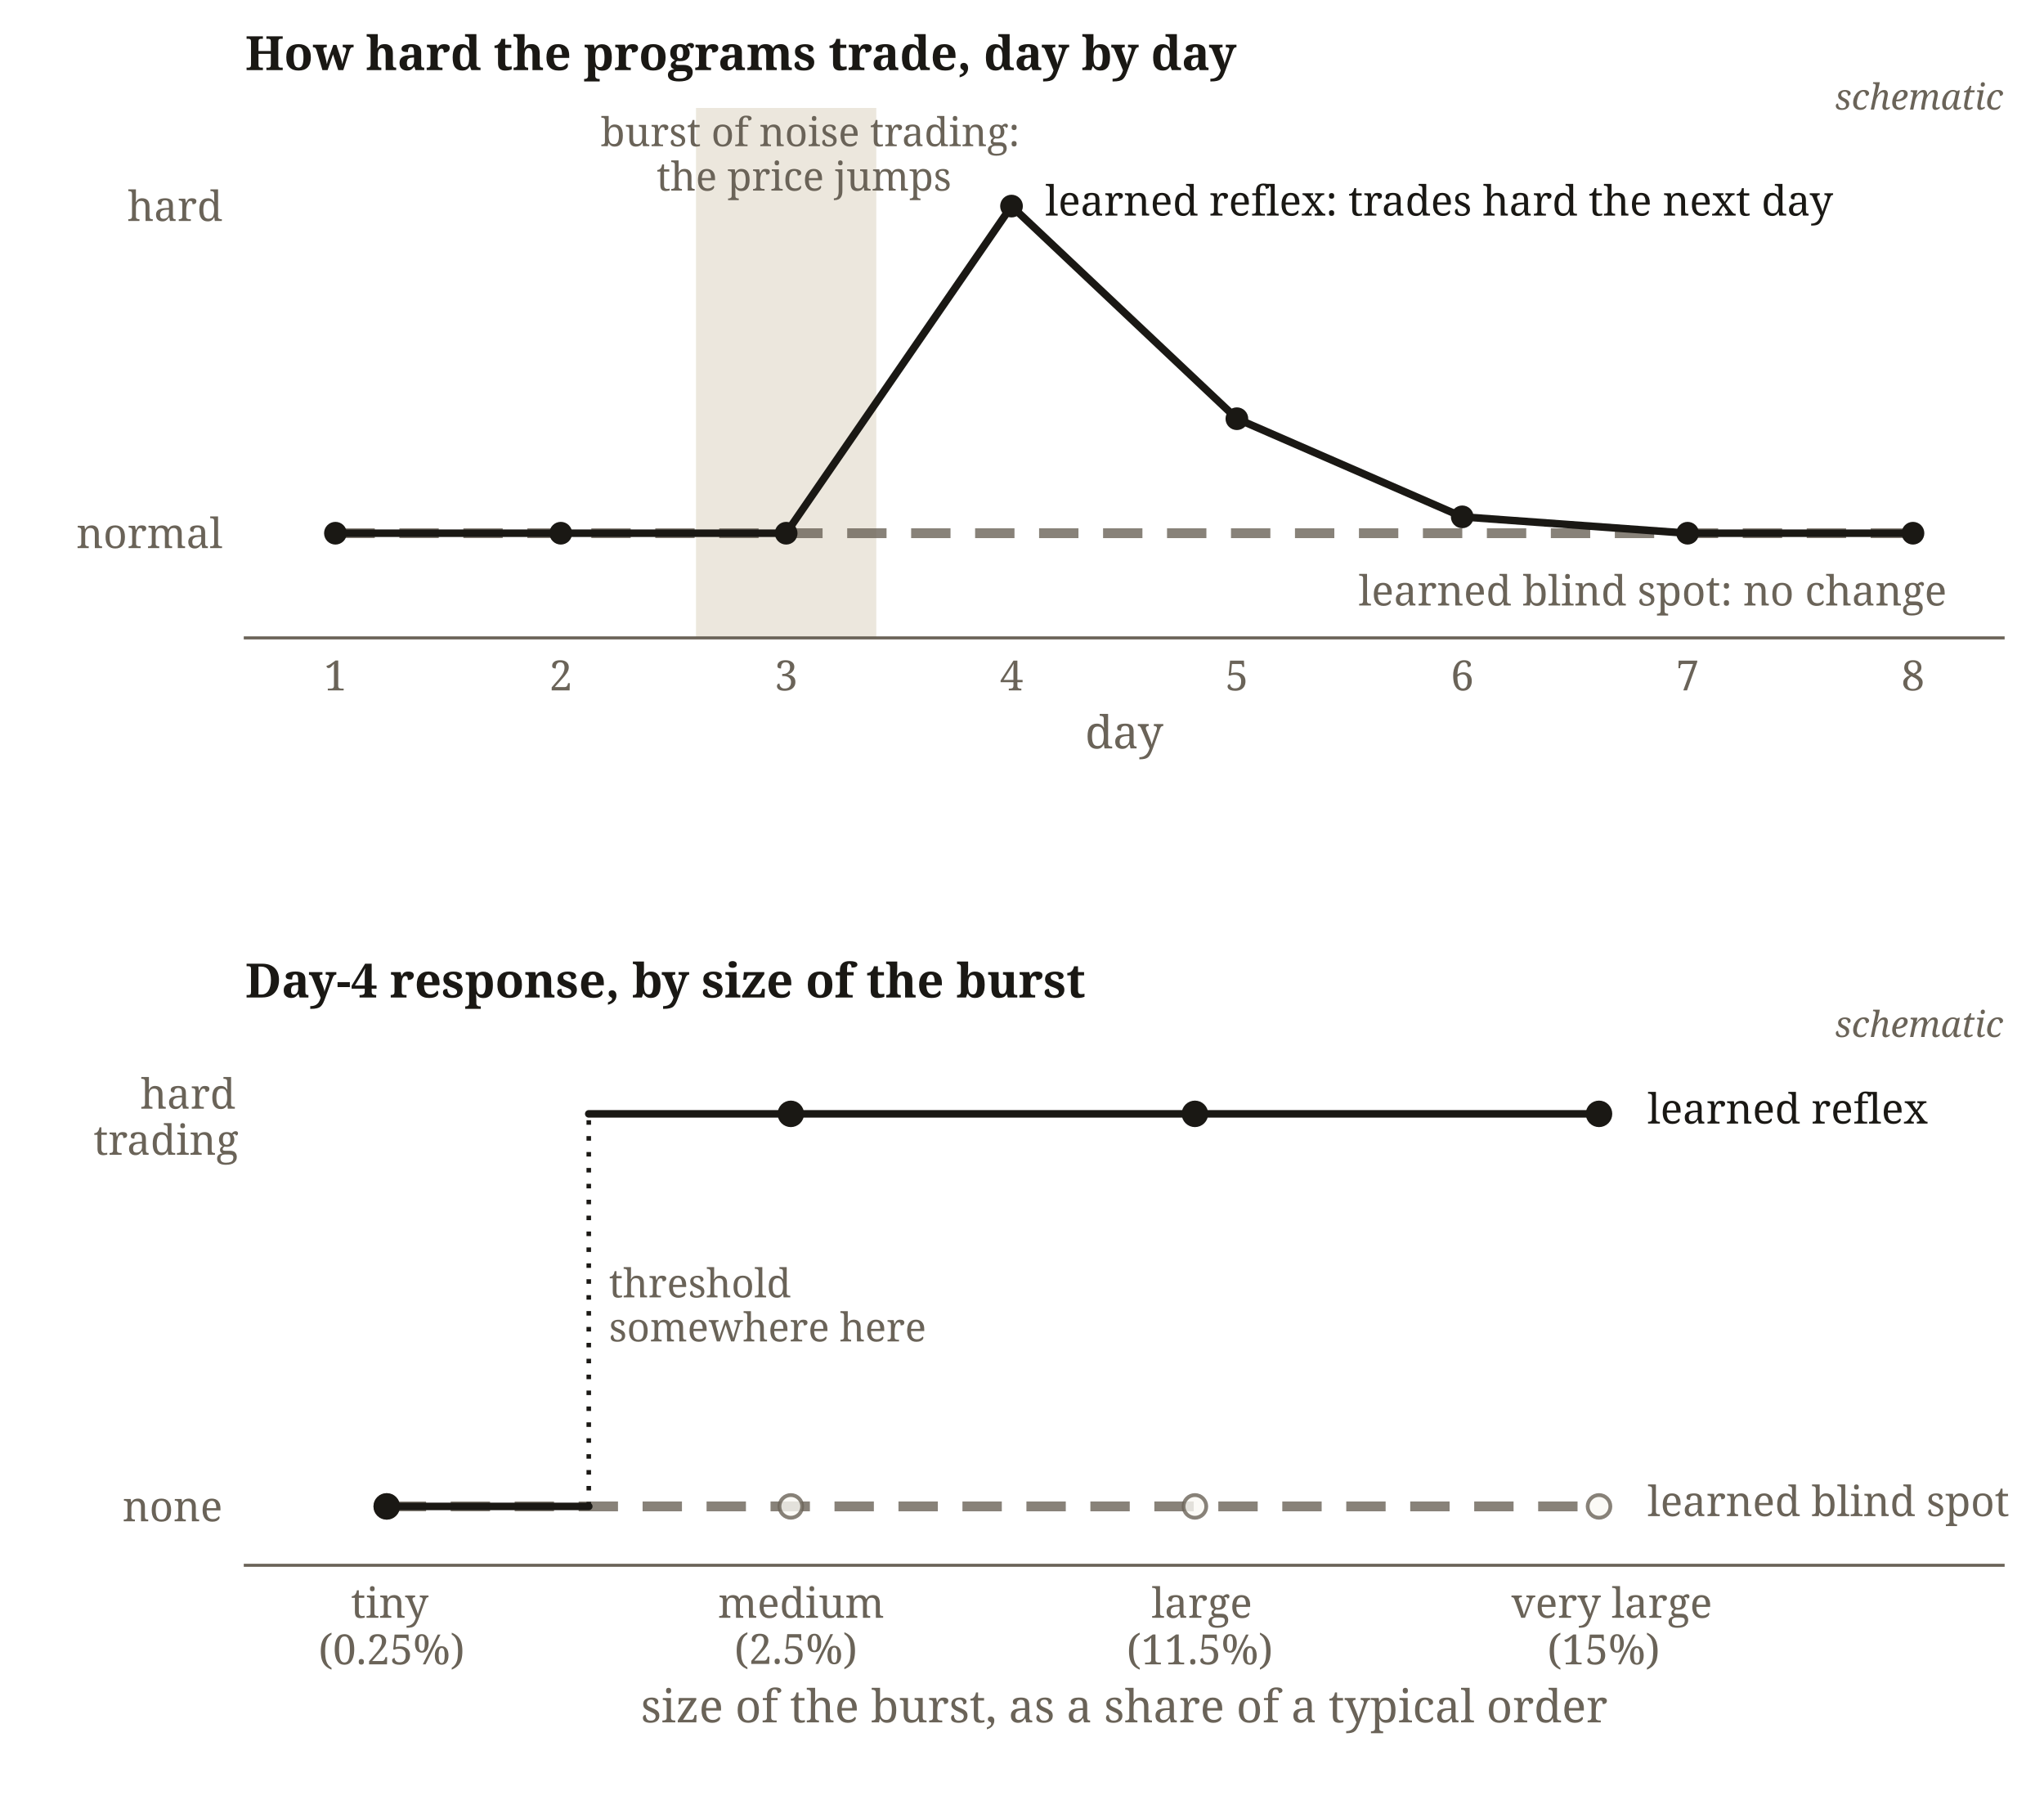
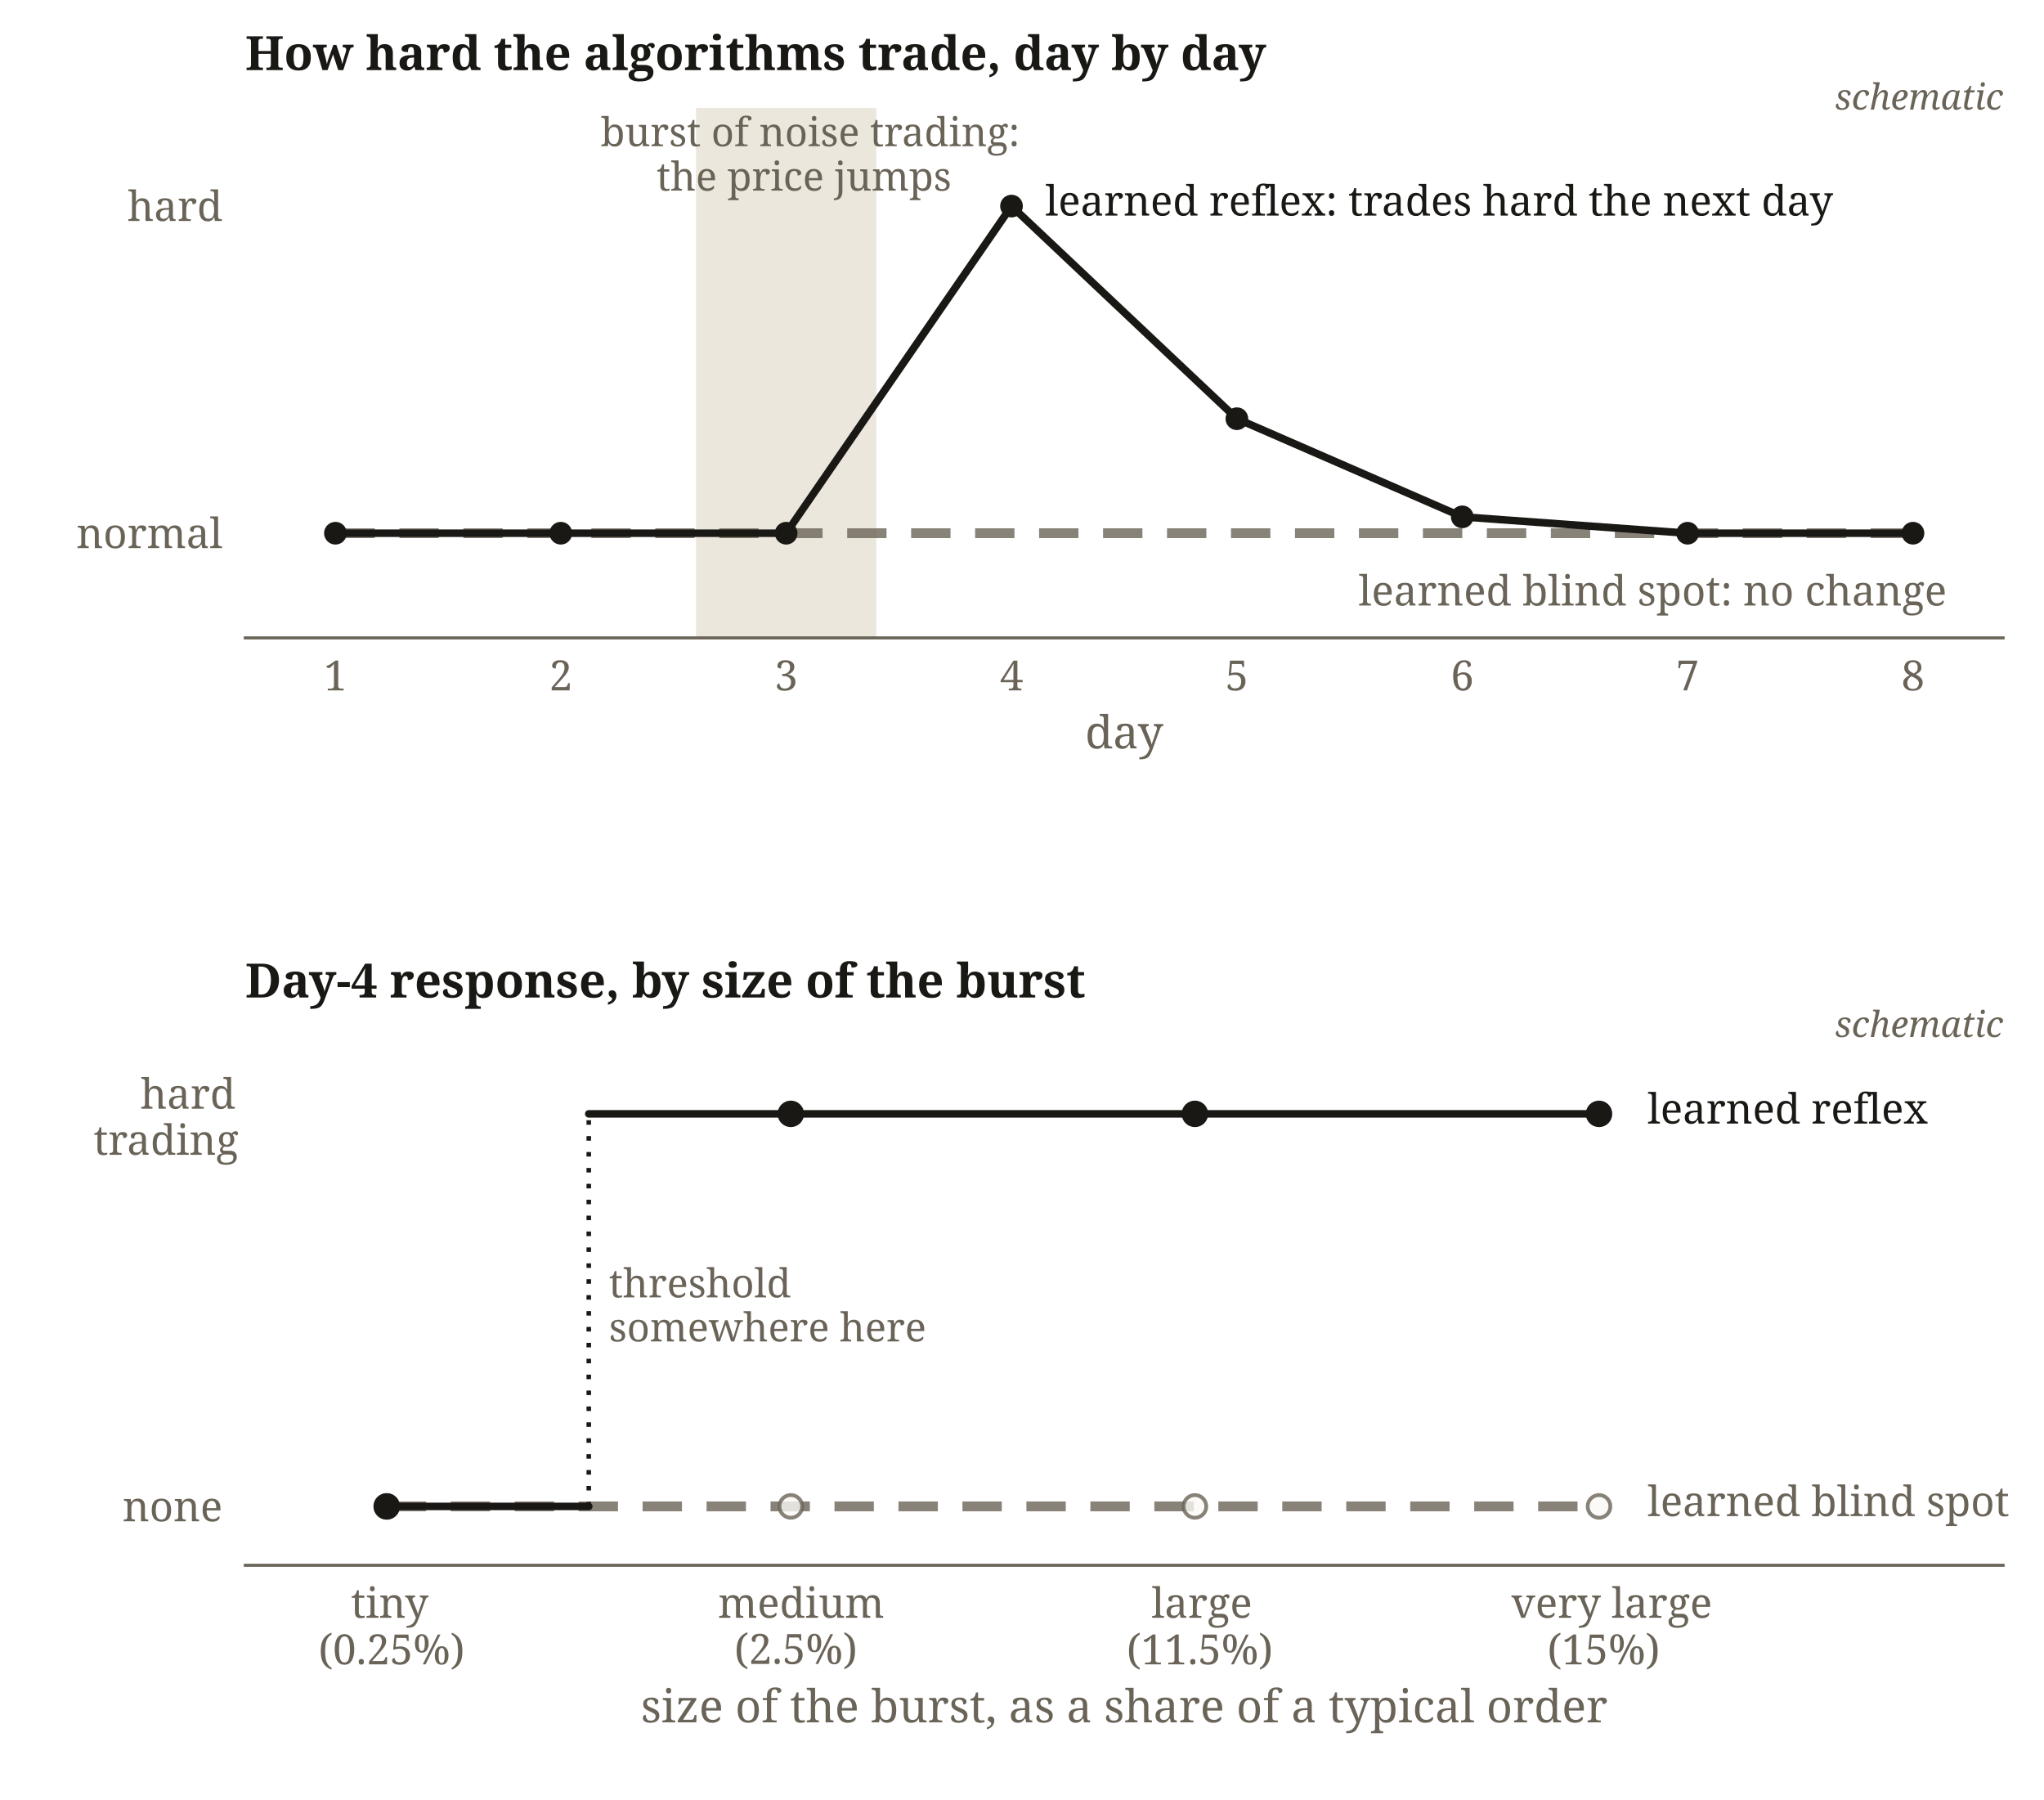
<svg xmlns="http://www.w3.org/2000/svg" xmlns:xlink="http://www.w3.org/1999/xlink" width="100%" role="img" viewBox="0 0 540 475.2" version="1.1">
  <defs>
    <style type="text/css">*{stroke-linejoin: round; stroke-linecap: butt}</style>
  </defs>
  <g id="fingerprints-figure_1">
    <g id="fingerprints-patch_1">
      <path d="M 0 475.2  L 540 475.2  L 540 0  L 0 0  L 0 475.2  z " style="fill: none" />
    </g>
    <g id="fingerprints-axes_1">
      <g id="fingerprints-patch_2">
        <path d="M 64.8 168.48  L 529.2 168.48  L 529.2 28.512  L 64.8 28.512  L 64.8 168.48  z " style="fill: none" />
      </g>
      <g id="fingerprints-patch_3">
        <path d="M 183.877 168.48  L 231.508 168.48  L 231.508 28.512  L 183.877 28.512  z " clip-path="url(#fingerprints-pc3f64e36c8)" style="fill: var(--fig-band, #ece7dd)" />
      </g>
      <g id="fingerprints-matplotlib.axis_1">
        <g id="fingerprints-xtick_1">
          <g id="fingerprints-line2d_1" />
          <g id="fingerprints-text_1">
            <text style="font-size: 11px; font-family: 'HML Math', 'Newsreader', Charter, Georgia, serif; text-anchor: middle; fill: var(--text-muted, #6a6358)" x="88.615" y="182.345" transform="rotate(-0 88.61539 182.345)">1</text>
          </g>
        </g>
        <g id="fingerprints-xtick_2">
          <g id="fingerprints-line2d_2" />
          <g id="fingerprints-text_2">
            <text style="font-size: 11px; font-family: 'HML Math', 'Newsreader', Charter, Georgia, serif; text-anchor: middle; fill: var(--text-muted, #6a6358)" x="148.154" y="182.345" transform="rotate(-0 148.1538 182.345)">2</text>
          </g>
        </g>
        <g id="fingerprints-xtick_3">
          <g id="fingerprints-line2d_3" />
          <g id="fingerprints-text_3">
            <text style="font-size: 11px; font-family: 'HML Math', 'Newsreader', Charter, Georgia, serif; text-anchor: middle; fill: var(--text-muted, #6a6358)" x="207.692" y="182.345" transform="rotate(-0 207.6923 182.345)">3</text>
          </g>
        </g>
        <g id="fingerprints-xtick_4">
          <g id="fingerprints-line2d_4" />
          <g id="fingerprints-text_4">
            <text style="font-size: 11px; font-family: 'HML Math', 'Newsreader', Charter, Georgia, serif; text-anchor: middle; fill: var(--text-muted, #6a6358)" x="267.231" y="182.345" transform="rotate(-0 267.2308 182.345)">4</text>
          </g>
        </g>
        <g id="fingerprints-xtick_5">
          <g id="fingerprints-line2d_5" />
          <g id="fingerprints-text_5">
            <text style="font-size: 11px; font-family: 'HML Math', 'Newsreader', Charter, Georgia, serif; text-anchor: middle; fill: var(--text-muted, #6a6358)" x="326.769" y="182.345" transform="rotate(-0 326.7692 182.345)">5</text>
          </g>
        </g>
        <g id="fingerprints-xtick_6">
          <g id="fingerprints-line2d_6" />
          <g id="fingerprints-text_6">
            <text style="font-size: 11px; font-family: 'HML Math', 'Newsreader', Charter, Georgia, serif; text-anchor: middle; fill: var(--text-muted, #6a6358)" x="386.308" y="182.345" transform="rotate(-0 386.3077 182.345)">6</text>
          </g>
        </g>
        <g id="fingerprints-xtick_7">
          <g id="fingerprints-line2d_7" />
          <g id="fingerprints-text_7">
            <text style="font-size: 11px; font-family: 'HML Math', 'Newsreader', Charter, Georgia, serif; text-anchor: middle; fill: var(--text-muted, #6a6358)" x="445.846" y="182.345" transform="rotate(-0 445.8462 182.345)">7</text>
          </g>
        </g>
        <g id="fingerprints-xtick_8">
          <g id="fingerprints-line2d_8" />
          <g id="fingerprints-text_8">
            <text style="font-size: 11px; font-family: 'HML Math', 'Newsreader', Charter, Georgia, serif; text-anchor: middle; fill: var(--text-muted, #6a6358)" x="505.385" y="182.345" transform="rotate(-0 505.3846 182.345)">8</text>
          </g>
        </g>
        <g id="fingerprints-text_9">
          <text style="font-size: 12px; font-family: 'HML Math', 'Newsreader', Charter, Georgia, serif; text-anchor: middle; fill: var(--text-muted, #6a6358)" x="297" y="197.67" transform="rotate(-0 297 197.6698)">day</text>
        </g>
      </g>
      <g id="fingerprints-matplotlib.axis_2">
        <g id="fingerprints-ytick_1">
          <g id="fingerprints-line2d_9" />
          <g id="fingerprints-text_10">
            <text style="font-size: 11px; font-family: 'HML Math', 'Newsreader', Charter, Georgia, serif; text-anchor: end; fill: var(--text-muted, #6a6358)" x="58.8" y="144.764" transform="rotate(-0 58.8 144.7645)">normal</text>
          </g>
        </g>
        <g id="fingerprints-ytick_2">
          <g id="fingerprints-line2d_10" />
          <g id="fingerprints-text_11">
            <text style="font-size: 11px; font-family: 'HML Math', 'Newsreader', Charter, Georgia, serif; text-anchor: end; fill: var(--text-muted, #6a6358)" x="58.8" y="58.364" transform="rotate(-0 58.8 58.3645)">hard</text>
          </g>
        </g>
      </g>
      <g id="fingerprints-line2d_11">
        <path d="M 88.615 140.832  L 148.154 140.832  L 207.692 140.832  L 267.231 140.832  L 326.769 140.832  L 386.308 140.832  L 445.846 140.832  L 505.385 140.832  " clip-path="url(#fingerprints-pc3f64e36c8)" style="fill: none; stroke-dasharray: 10.4,6.5; stroke-dashoffset: 0; stroke: var(--text-muted, #6a6358); stroke-opacity: 0.8; stroke-width: 2.6" />
      </g>
      <g id="fingerprints-patch_4">
        <path d="M 64.8 168.48  L 529.2 168.48  " style="fill: none; stroke: var(--text-muted, #6a6358); stroke-width: 0.8; stroke-linejoin: miter; stroke-linecap: square" />
      </g>
      <g id="fingerprints-text_12">
        <text style="font-size: 10.5px; font-family: 'HML Math', 'Newsreader', Charter, Georgia, serif; fill: var(--text-muted, #6a6358)" transform="translate(158.6762 38.6115)">burst of noise trading:</text>
        <text style="font-size: 10.5px; font-family: 'HML Math', 'Newsreader', Charter, Georgia, serif; fill: var(--text-muted, #6a6358)" transform="translate(173.4484 50.34558)">the price jumps</text>
      </g>
      <g id="fingerprints-line2d_12">
        <path d="M 88.615 140.832  L 148.154 140.832  L 207.692 140.832  L 267.231 54.432  L 326.769 110.592  L 386.308 136.512  L 445.846 140.832  L 505.385 140.832  " clip-path="url(#fingerprints-pc3f64e36c8)" style="fill: none; stroke: var(--text, #1a1814); stroke-width: 2; stroke-linecap: round" />
        <defs>
          <path id="fingerprints-m149391843c" d="M 0 2.5  C 0.663 2.5 1.299 2.237 1.768 1.768  C 2.237 1.299 2.5 0.663 2.5 0  C 2.5 -0.663 2.237 -1.299 1.768 -1.768  C 1.299 -2.237 0.663 -2.5 0 -2.5  C -0.663 -2.5 -1.299 -2.237 -1.768 -1.768  C -2.237 -1.299 -2.5 -0.663 -2.5 0  C -2.5 0.663 -2.237 1.299 -1.768 1.768  C -1.299 2.237 -0.663 2.5 0 2.5  z " style="stroke: var(--text, #1a1814)" />
        </defs>
        <g clip-path="url(#fingerprints-pc3f64e36c8)">
          <use xlink:href="#fingerprints-m149391843c" x="88.615" y="140.832" style="fill: var(--text, #1a1814); stroke: var(--text, #1a1814)" />
          <use xlink:href="#fingerprints-m149391843c" x="148.154" y="140.832" style="fill: var(--text, #1a1814); stroke: var(--text, #1a1814)" />
          <use xlink:href="#fingerprints-m149391843c" x="207.692" y="140.832" style="fill: var(--text, #1a1814); stroke: var(--text, #1a1814)" />
          <use xlink:href="#fingerprints-m149391843c" x="267.231" y="54.432" style="fill: var(--text, #1a1814); stroke: var(--text, #1a1814)" />
          <use xlink:href="#fingerprints-m149391843c" x="326.769" y="110.592" style="fill: var(--text, #1a1814); stroke: var(--text, #1a1814)" />
          <use xlink:href="#fingerprints-m149391843c" x="386.308" y="136.512" style="fill: var(--text, #1a1814); stroke: var(--text, #1a1814)" />
          <use xlink:href="#fingerprints-m149391843c" x="445.846" y="140.832" style="fill: var(--text, #1a1814); stroke: var(--text, #1a1814)" />
          <use xlink:href="#fingerprints-m149391843c" x="505.385" y="140.832" style="fill: var(--text, #1a1814); stroke: var(--text, #1a1814)" />
        </g>
      </g>
      <g id="fingerprints-text_13">
        <text style="font-size: 11px; font-family: 'HML Math', 'Newsreader', Charter, Georgia, serif; text-anchor: start; fill: var(--text, #1a1814)" x="276.162" y="56.937" transform="rotate(-0 276.1615 56.93708)">learned reflex: trades hard the next day</text>
      </g>
      <g id="fingerprints-text_14">
        <text style="font-size: 11px; font-family: 'HML Math', 'Newsreader', Charter, Georgia, serif; text-anchor: end; fill: var(--text-muted, #6a6358)" x="514.315" y="159.929" transform="rotate(-0 514.3154 159.929)">learned blind spot: no change</text>
      </g>
      <g id="fingerprints-text_15">
        <text style="font-style: italic; font-size: 9.5px; font-family: 'HML Math', 'Newsreader', Charter, Georgia, serif; text-anchor: end; fill: var(--text-muted, #6a6358)" x="529.2" y="28.941" transform="rotate(-0 529.2 28.94081)">schematic</text>
      </g>
      <g id="fingerprints-text_16">
-         <text style="font-weight: 600; font-size: 12.5px; font-family: 'HML Math', 'Newsreader', Charter, Georgia, serif; text-anchor: start; fill: var(--text, #1a1814)" x="64.8" y="18.512" transform="rotate(-0 64.8 18.512)">How hard the programs trade, day by day</text>
+         <text style="font-weight: 600; font-size: 12.5px; font-family: 'HML Math', 'Newsreader', Charter, Georgia, serif; text-anchor: start; fill: var(--text, #1a1814)" x="64.8" y="18.512" transform="rotate(-0 64.8 18.512)">How hard the algorithms trade, day by day</text>
      </g>
    </g>
    <g id="fingerprints-axes_2">
      <g id="fingerprints-patch_5">
        <path d="M 64.8 413.424  L 529.2 413.424  L 529.2 273.456  L 64.8 273.456  L 64.8 413.424  z " style="fill: none" />
      </g>
      <g id="fingerprints-matplotlib.axis_3">
        <g id="fingerprints-xtick_9">
          <g id="fingerprints-line2d_13" />
          <g id="fingerprints-text_17">
            <text style="font-size: 11px; font-family: 'HML Math', 'Newsreader', Charter, Georgia, serif; fill: var(--text-muted, #6a6358)" transform="translate(92.71927 427.289)">tiny</text>
            <text style="font-size: 11px; font-family: 'HML Math', 'Newsreader', Charter, Georgia, serif; fill: var(--text-muted, #6a6358)" transform="translate(84.12466 439.5818)">(0.25%)</text>
          </g>
        </g>
        <g id="fingerprints-xtick_10">
          <g id="fingerprints-line2d_14" />
          <g id="fingerprints-text_18">
            <text style="font-size: 11px; font-family: 'HML Math', 'Newsreader', Charter, Georgia, serif; fill: var(--text-muted, #6a6358)" transform="translate(189.6844 427.289)">medium</text>
            <text style="font-size: 11px; font-family: 'HML Math', 'Newsreader', Charter, Georgia, serif; fill: var(--text-muted, #6a6358)" transform="translate(193.9994 439.4718)">(2.5%)</text>
          </g>
        </g>
        <g id="fingerprints-xtick_11">
          <g id="fingerprints-line2d_15" />
          <g id="fingerprints-text_19">
            <text style="font-size: 11px; font-family: 'HML Math', 'Newsreader', Charter, Georgia, serif; fill: var(--text-muted, #6a6358)" transform="translate(304.2445 427.289)">large</text>
            <text style="font-size: 11px; font-family: 'HML Math', 'Newsreader', Charter, Georgia, serif; fill: var(--text-muted, #6a6358)" transform="translate(297.6419 439.5818)">(11.5%)</text>
          </g>
        </g>
        <g id="fingerprints-xtick_12">
          <g id="fingerprints-line2d_16" />
          <g id="fingerprints-text_20">
            <text style="font-size: 11px; font-family: 'HML Math', 'Newsreader', Charter, Georgia, serif; fill: var(--text-muted, #6a6358)" transform="translate(399.2597 427.289)">very large</text>
            <text style="font-size: 11px; font-family: 'HML Math', 'Newsreader', Charter, Georgia, serif; fill: var(--text-muted, #6a6358)" transform="translate(408.7816 439.5818)">(15%)</text>
          </g>
        </g>
        <g id="fingerprints-text_21">
          <text style="font-size: 12px; font-family: 'HML Math', 'Newsreader', Charter, Georgia, serif; text-anchor: middle; fill: var(--text-muted, #6a6358)" x="297" y="454.907" transform="rotate(-0 297 454.9067)">size of the burst, as a share of a typical order</text>
        </g>
      </g>
      <g id="fingerprints-matplotlib.axis_4">
        <g id="fingerprints-ytick_3">
          <g id="fingerprints-line2d_17" />
          <g id="fingerprints-text_22">
            <text style="font-size: 11px; font-family: 'HML Math', 'Newsreader', Charter, Georgia, serif; text-anchor: end; fill: var(--text-muted, #6a6358)" x="58.8" y="401.805" transform="rotate(-0 58.8 401.8045)">none</text>
          </g>
        </g>
        <g id="fingerprints-ytick_4">
          <g id="fingerprints-line2d_18" />
          <g id="fingerprints-text_23">
            <text style="font-size: 11px; font-family: 'HML Math', 'Newsreader', Charter, Georgia, serif; fill: var(--text-muted, #6a6358)" transform="translate(37.12484 292.8196)">hard</text>
            <text style="font-size: 11px; font-family: 'HML Math', 'Newsreader', Charter, Georgia, serif; fill: var(--text-muted, #6a6358)" transform="translate(24.71031 305.0024)">trading</text>
          </g>
        </g>
      </g>
      <g id="fingerprints-line2d_19">
        <path d="M 102.166 397.872  L 208.924 397.872  L 315.683 397.872  L 422.441 397.872  " clip-path="url(#fingerprints-p92f05408a9)" style="fill: none; stroke-dasharray: 10.4,6.5; stroke-dashoffset: 0; stroke: var(--text-muted, #6a6358); stroke-opacity: 0.8; stroke-width: 2.6" />
        <defs>
          <path id="fingerprints-m9f98d644d0" d="M 0 3  C 0.796 3 1.559 2.684 2.121 2.121  C 2.684 1.559 3 0.796 3 0  C 3 -0.796 2.684 -1.559 2.121 -2.121  C 1.559 -2.684 0.796 -3 0 -3  C -0.796 -3 -1.559 -2.684 -2.121 -2.121  C -2.684 -1.559 -3 -0.796 -3 0  C -3 0.796 -2.684 1.559 -2.121 2.121  C -1.559 2.684 -0.796 3 0 3  z " style="stroke: var(--text-muted, #6a6358); stroke-opacity: 0.8" />
        </defs>
        <g clip-path="url(#fingerprints-p92f05408a9)">
          <use xlink:href="#fingerprints-m9f98d644d0" x="102.166" y="397.872" style="fill: var(--bg, #faf8f3); fill-opacity: 0.8; stroke: var(--text-muted, #6a6358); stroke-opacity: 0.8" />
          <use xlink:href="#fingerprints-m9f98d644d0" x="208.924" y="397.872" style="fill: var(--bg, #faf8f3); fill-opacity: 0.8; stroke: var(--text-muted, #6a6358); stroke-opacity: 0.8" />
          <use xlink:href="#fingerprints-m9f98d644d0" x="315.683" y="397.872" style="fill: var(--bg, #faf8f3); fill-opacity: 0.8; stroke: var(--text-muted, #6a6358); stroke-opacity: 0.8" />
          <use xlink:href="#fingerprints-m9f98d644d0" x="422.441" y="397.872" style="fill: var(--bg, #faf8f3); fill-opacity: 0.8; stroke: var(--text-muted, #6a6358); stroke-opacity: 0.8" />
        </g>
      </g>
      <g id="fingerprints-patch_6">
        <path d="M 64.8 413.424  L 529.2 413.424  " style="fill: none; stroke: var(--text-muted, #6a6358); stroke-width: 0.8; stroke-linejoin: miter; stroke-linecap: square" />
      </g>
      <g id="fingerprints-line2d_20">
        <path d="M 102.166 397.872  L 155.545 397.872  " clip-path="url(#fingerprints-p92f05408a9)" style="fill: none; stroke: var(--text, #1a1814); stroke-width: 2; stroke-linecap: round" />
      </g>
      <g id="fingerprints-line2d_21">
        <path d="M 155.545 397.872  L 155.545 294.192  " clip-path="url(#fingerprints-p92f05408a9)" style="fill: none; stroke-dasharray: 1.2,3; stroke-dashoffset: 0; stroke: var(--text, #1a1814); stroke-width: 1.2" />
      </g>
      <g id="fingerprints-line2d_22">
        <path d="M 155.545 294.192  L 422.441 294.192  " clip-path="url(#fingerprints-p92f05408a9)" style="fill: none; stroke: var(--text, #1a1814); stroke-width: 2; stroke-linecap: round" />
      </g>
      <g id="fingerprints-text_24">
        <text style="font-size: 10.5px; font-family: 'HML Math', 'Newsreader', Charter, Georgia, serif; fill: var(--text-muted, #6a6358)" transform="translate(160.8828 342.6612)">threshold</text>
        <text style="font-size: 10.5px; font-family: 'HML Math', 'Newsreader', Charter, Georgia, serif; fill: var(--text-muted, #6a6358)" transform="translate(160.8828 354.2903)">somewhere here</text>
      </g>
      <g id="fingerprints-text_25">
        <text style="font-size: 11px; font-family: 'HML Math', 'Newsreader', Charter, Georgia, serif; text-anchor: start; fill: var(--text, #1a1814)" x="435.252" y="296.752" transform="rotate(-0 435.2524 296.7521)">learned reflex</text>
      </g>
      <g id="fingerprints-text_26">
        <text style="font-size: 11px; font-family: 'HML Math', 'Newsreader', Charter, Georgia, serif; text-anchor: start; fill: var(--text-muted, #6a6358)" x="435.252" y="400.432" transform="rotate(-0 435.2524 400.4321)">learned blind spot</text>
      </g>
      <g id="fingerprints-text_27">
        <text style="font-style: italic; font-size: 9.5px; font-family: 'HML Math', 'Newsreader', Charter, Georgia, serif; text-anchor: end; fill: var(--text-muted, #6a6358)" x="529.2" y="273.885" transform="rotate(-0 529.2 273.8848)">schematic</text>
      </g>
      <g id="fingerprints-text_28">
        <text style="font-weight: 600; font-size: 12.5px; font-family: 'HML Math', 'Newsreader', Charter, Georgia, serif; text-anchor: start; fill: var(--text, #1a1814)" x="64.8" y="263.456" transform="rotate(-0 64.8 263.456)">Day-4 response, by size of the burst</text>
      </g>
      <g id="fingerprints-line2d_23">
        <path d="M 102.166 397.872  L 208.924 294.192  L 315.683 294.192  L 422.441 294.192  " clip-path="url(#fingerprints-p92f05408a9)" style="fill: none" />
        <defs>
          <path id="fingerprints-ma3bfad05b5" d="M 0 3  C 0.796 3 1.559 2.684 2.121 2.121  C 2.684 1.559 3 0.796 3 0  C 3 -0.796 2.684 -1.559 2.121 -2.121  C 1.559 -2.684 0.796 -3 0 -3  C -0.796 -3 -1.559 -2.684 -2.121 -2.121  C -2.684 -1.559 -3 -0.796 -3 0  C -3 0.796 -2.684 1.559 -2.121 2.121  C -1.559 2.684 -0.796 3 0 3  z " style="stroke: var(--text, #1a1814)" />
        </defs>
        <g clip-path="url(#fingerprints-p92f05408a9)">
          <use xlink:href="#fingerprints-ma3bfad05b5" x="102.166" y="397.872" style="fill: var(--text, #1a1814); stroke: var(--text, #1a1814)" />
          <use xlink:href="#fingerprints-ma3bfad05b5" x="208.924" y="294.192" style="fill: var(--text, #1a1814); stroke: var(--text, #1a1814)" />
          <use xlink:href="#fingerprints-ma3bfad05b5" x="315.683" y="294.192" style="fill: var(--text, #1a1814); stroke: var(--text, #1a1814)" />
          <use xlink:href="#fingerprints-ma3bfad05b5" x="422.441" y="294.192" style="fill: var(--text, #1a1814); stroke: var(--text, #1a1814)" />
        </g>
      </g>
    </g>
  </g>
  <defs>
    <clipPath id="fingerprints-pc3f64e36c8">
      <rect x="64.8" y="28.512" width="464.4" height="139.968" />
    </clipPath>
    <clipPath id="fingerprints-p92f05408a9">
      <rect x="64.8" y="273.456" width="464.4" height="139.968" />
    </clipPath>
  </defs>
</svg>
